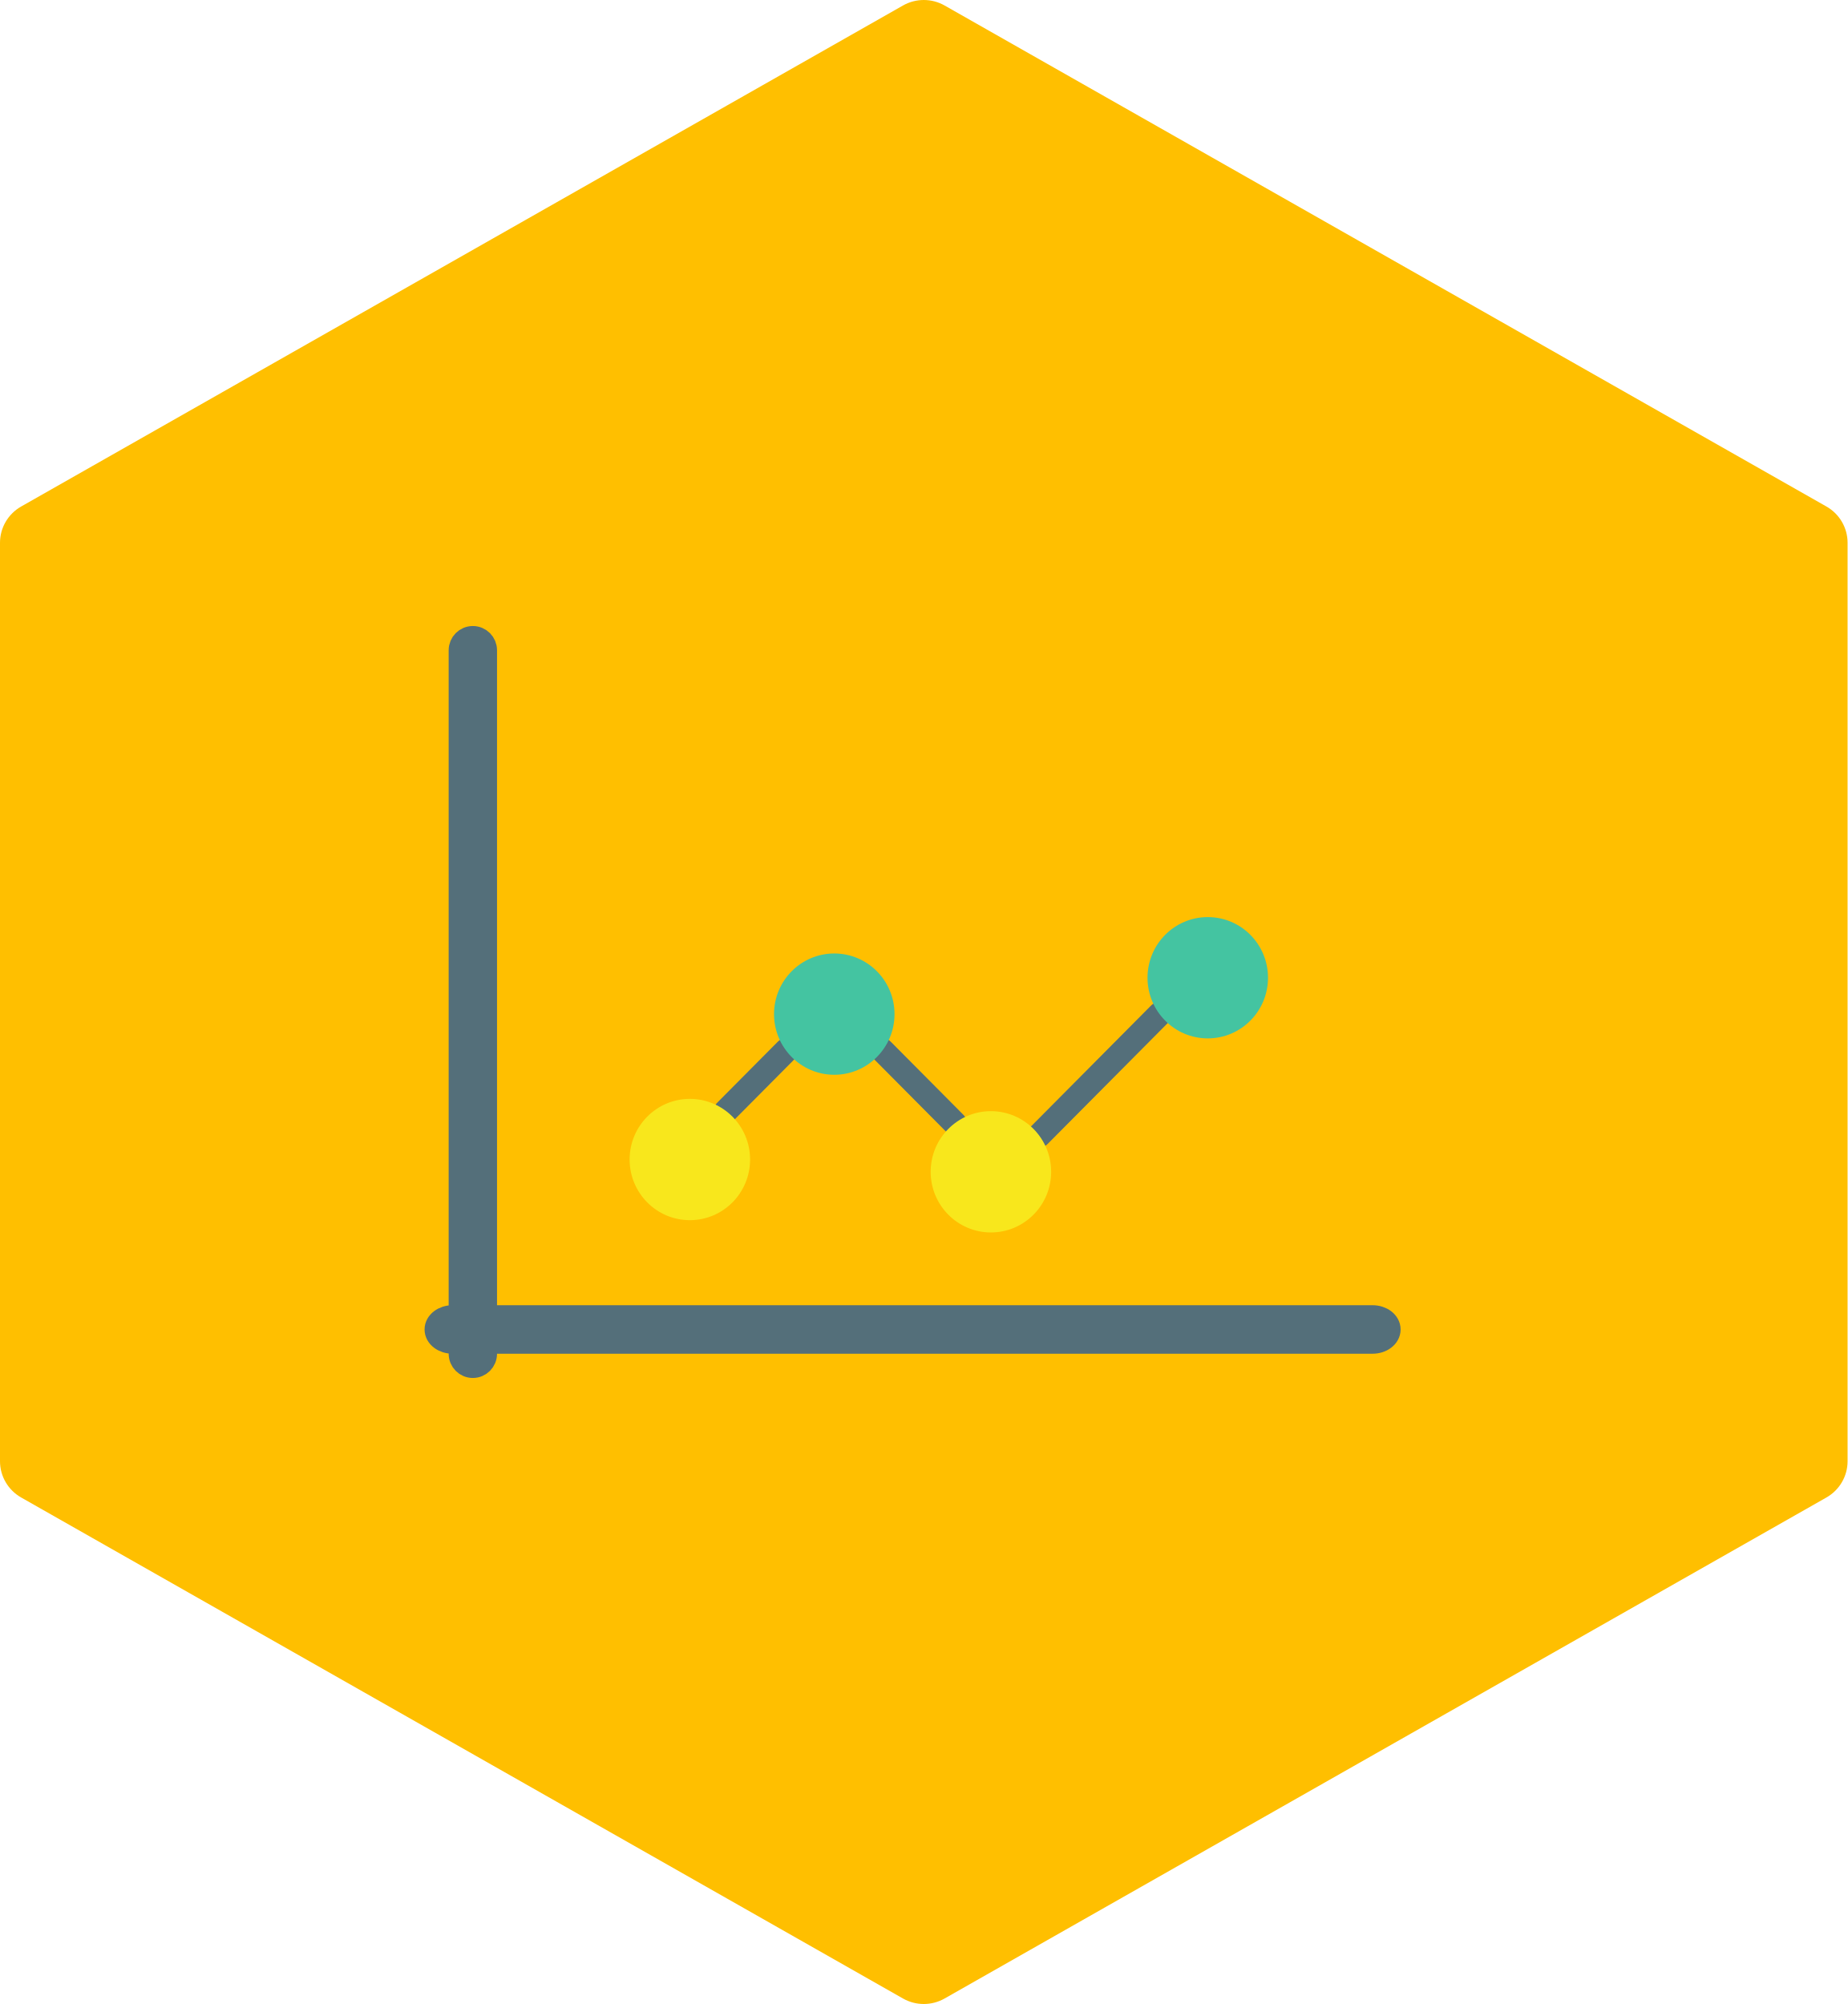
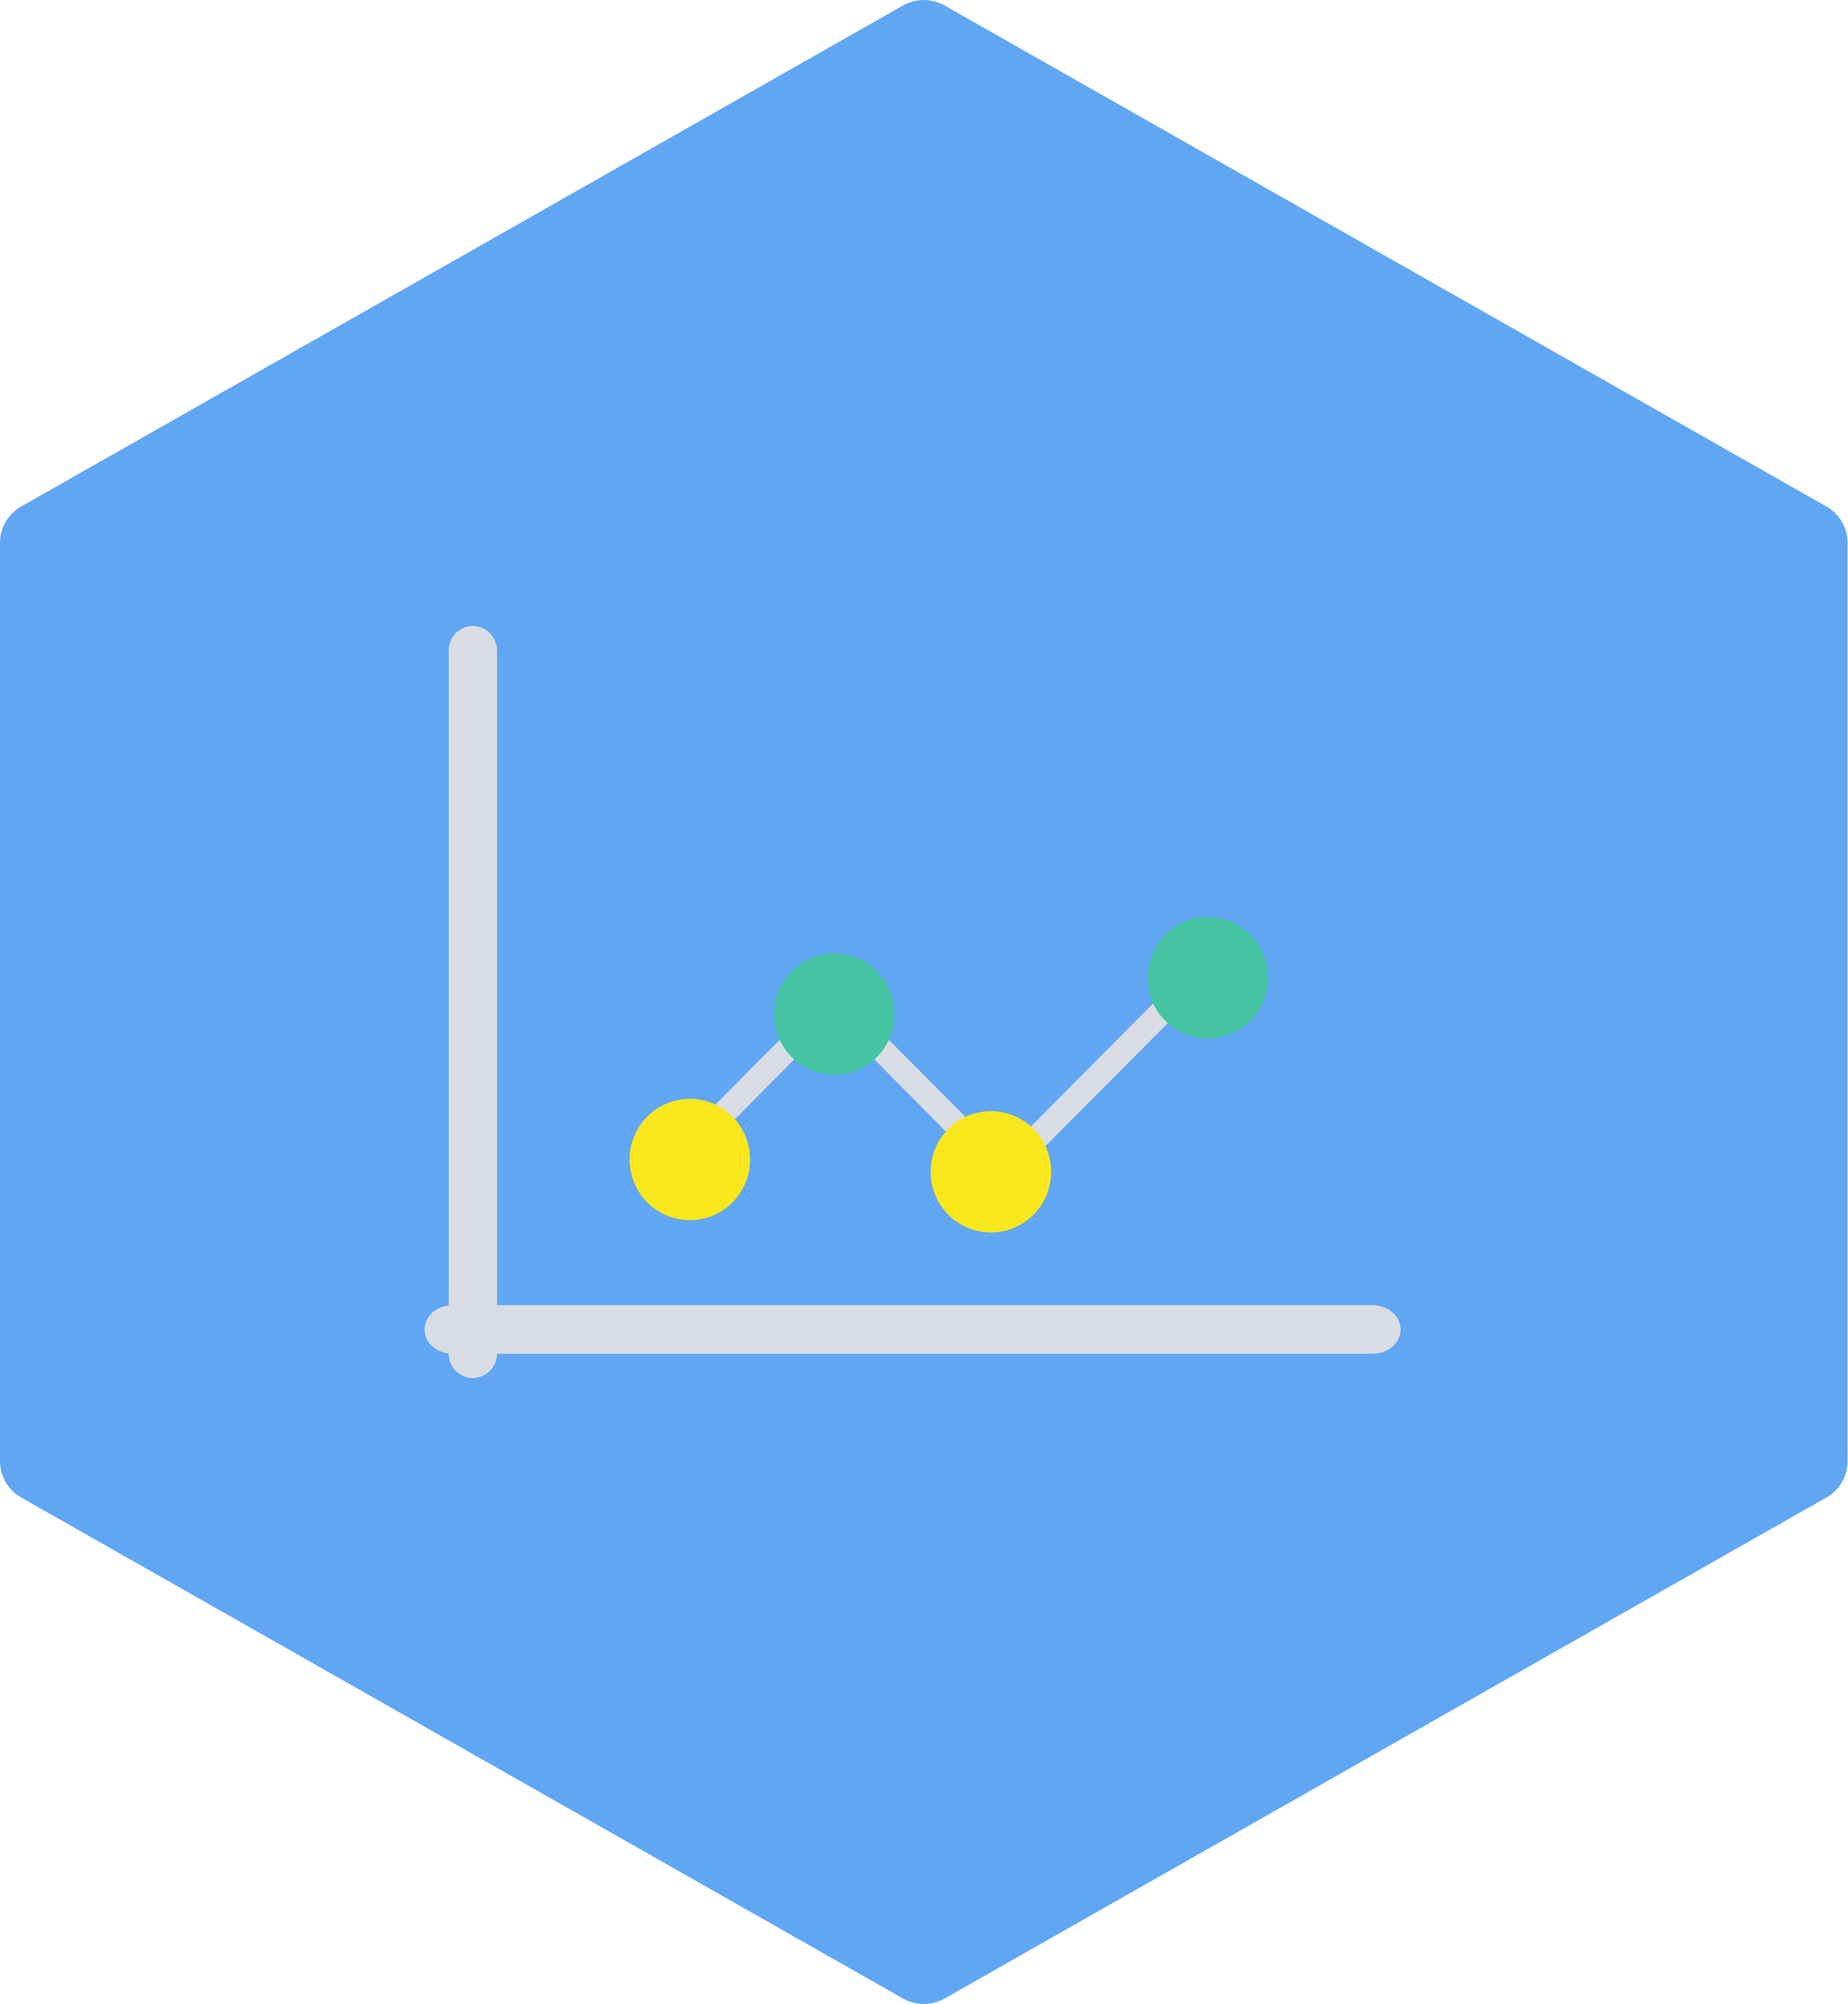
<svg xmlns="http://www.w3.org/2000/svg" width="165px" height="179px" viewBox="0 0 165 179" version="1.1">
  <defs />
-   <g id="Desktop-HD-Copy-13" stroke="none" stroke-width="1" fill="none" fill-rule="evenodd" transform="translate(-1028, -6070)">
-     <g id="Group-48" transform="translate(1028, 6070)" fill-rule="nonzero">
-       <path d="M163.11,45.242 L84.36,0.492 C83.205,-0.164 81.795,-0.164 80.64,0.492 L1.89,45.242 C0.72,45.906 0,47.144 0,48.479 L0,130.521 C0,131.856 0.72,133.094 1.89,133.758 L80.64,178.508 C81.218,178.836 81.855,179 82.5,179 C83.145,179 83.782,178.836 84.36,178.508 L163.11,133.758 C164.28,133.094 165,131.856 165,130.521 L165,48.479 C165,47.144 164.28,45.906 163.11,45.242 Z" id="Shape" fill="#FFBF00" />
+   <g id="Page-1" stroke="none" stroke-width="1" fill="none" fill-rule="evenodd">
+     <g id="Group-48-Copy" fill-rule="nonzero">
+       <path d="M163.11,45.242 L84.36,0.492 C83.205,-0.164 81.795,-0.164 80.64,0.492 L1.89,45.242 C0.72,45.906 0,47.144 0,48.479 L0,130.521 C0,131.856 0.72,133.094 1.89,133.758 L80.64,178.508 C81.218,178.836 81.855,179 82.5,179 C83.145,179 83.782,178.836 84.36,178.508 L163.11,133.758 C164.28,133.094 165,131.856 165,130.521 L165,48.479 C165,47.144 164.28,45.906 163.11,45.242 Z" id="Shape" fill="#61A6F3" />
      <g id="graph-2" transform="translate(39, 57)">
-         <g id="Group" transform="translate(24.74684, 32.5)" fill="#546F7A">
+         <g id="Group" transform="translate(24.74684, 32.5)" fill="#D9DDE3">
          <path d="M5.709,3.553 L0.315,8.984 C-0.105,9.408 -0.105,10.092 0.315,10.516 C0.525,10.727 0.801,10.833 1.076,10.833 C1.351,10.833 1.627,10.727 1.837,10.516 L7.23,5.085 C7.651,4.662 7.651,3.977 7.23,3.553 C6.81,3.13 6.129,3.131 5.709,3.553 Z" id="Shape" />
          <path d="M15.81,3.553 C15.389,3.13 14.709,3.13 14.289,3.553 C13.868,3.977 13.868,4.662 14.289,5.085 L20.771,11.612 C20.981,11.823 21.256,11.93 21.532,11.93 C21.807,11.93 22.083,11.823 22.293,11.612 C22.713,11.189 22.713,10.504 22.293,10.08 L15.81,3.553 Z" id="Shape" />
          <path d="M40.571,0.317 C40.15,-0.106 39.47,-0.106 39.049,0.317 L28.29,11.151 C27.869,11.574 27.869,12.259 28.29,12.683 C28.5,12.894 28.775,13 29.051,13 C29.326,13 29.602,12.894 29.811,12.683 L40.571,1.849 C40.992,1.426 40.992,0.741 40.571,0.317 Z" id="Shape" />
        </g>
-         <path d="M3.228,65 C2.633,65 2.152,64.516 2.152,63.917 L2.152,1.083 C2.152,0.484 2.633,0 3.228,0 C3.823,0 4.304,0.484 4.304,1.083 L4.304,63.917 C4.304,64.516 3.823,65 3.228,65 Z" id="Shape" stroke="#546F7A" stroke-width="2.167" fill="#546F7A" />
-         <path d="M83.583,62.833 L1.417,62.833 C0.633,62.833 0,62.349 0,61.75 C0,61.151 0.633,60.667 1.417,60.667 L83.583,60.667 C84.367,60.667 85,61.151 85,61.75 C85,62.349 84.367,62.833 83.583,62.833 Z" id="Shape" stroke="#546F7A" stroke-width="2.167" fill="#546F7A" />
+         <path d="M3.228,65 C2.633,65 2.152,64.516 2.152,63.917 L2.152,1.083 C2.152,0.484 2.633,0 3.228,0 C3.823,0 4.304,0.484 4.304,1.083 L4.304,63.917 C4.304,64.516 3.823,65 3.228,65 Z" id="Shape" stroke="#D9DDE3" stroke-width="2.167" />
+         <path d="M83.583,62.833 L1.417,62.833 C0.633,62.833 0,62.349 0,61.75 C0,61.151 0.633,60.667 1.417,60.667 L83.583,60.667 C84.367,60.667 85,61.151 85,61.75 C85,62.349 84.367,62.833 83.583,62.833 Z" id="Shape" stroke="#D9DDE3" stroke-width="2.167" />
        <ellipse id="Oval" fill="#F8E71C" cx="22.608" cy="46.57" rx="5.38" ry="5.417" />
        <ellipse id="Oval" fill="#44C4A1" cx="35.506" cy="33.583" rx="5.38" ry="5.417" />
        <ellipse id="Oval" fill="#44C4A1" cx="68.861" cy="30.333" rx="5.38" ry="5.417" />
        <ellipse id="Oval" fill="#F8E71C" cx="49.494" cy="47.667" rx="5.38" ry="5.417" />
      </g>
    </g>
  </g>
</svg>
